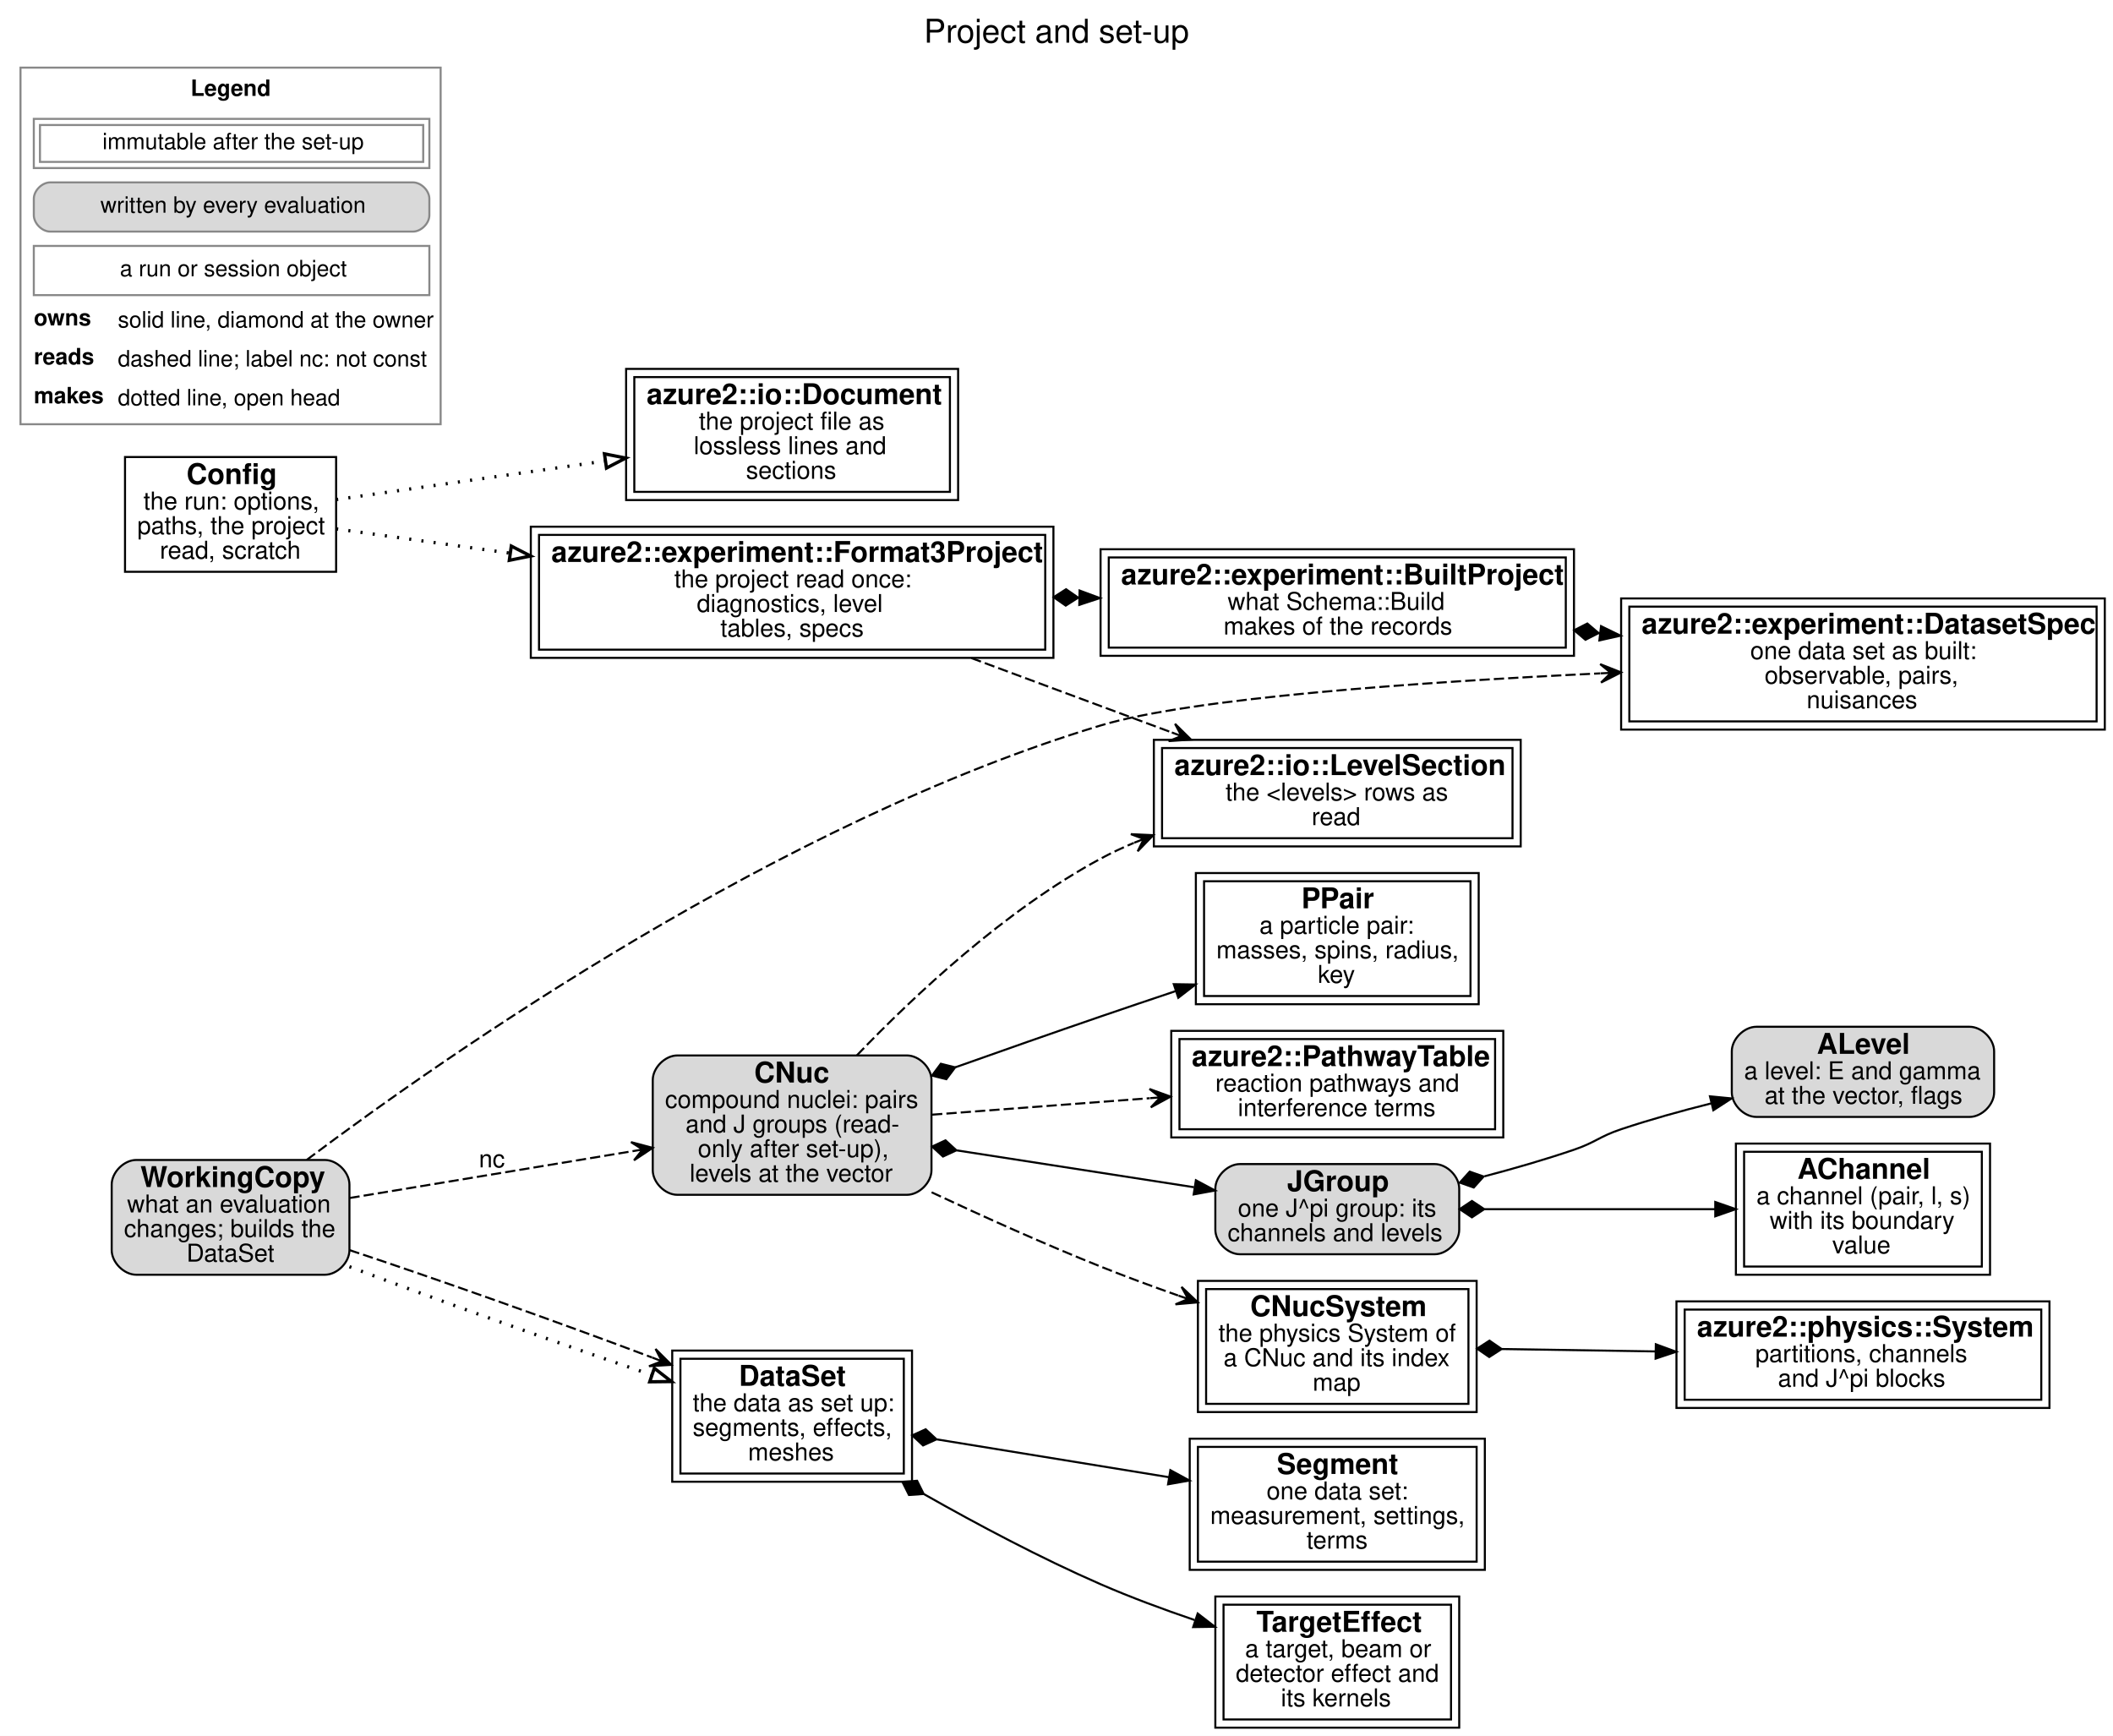
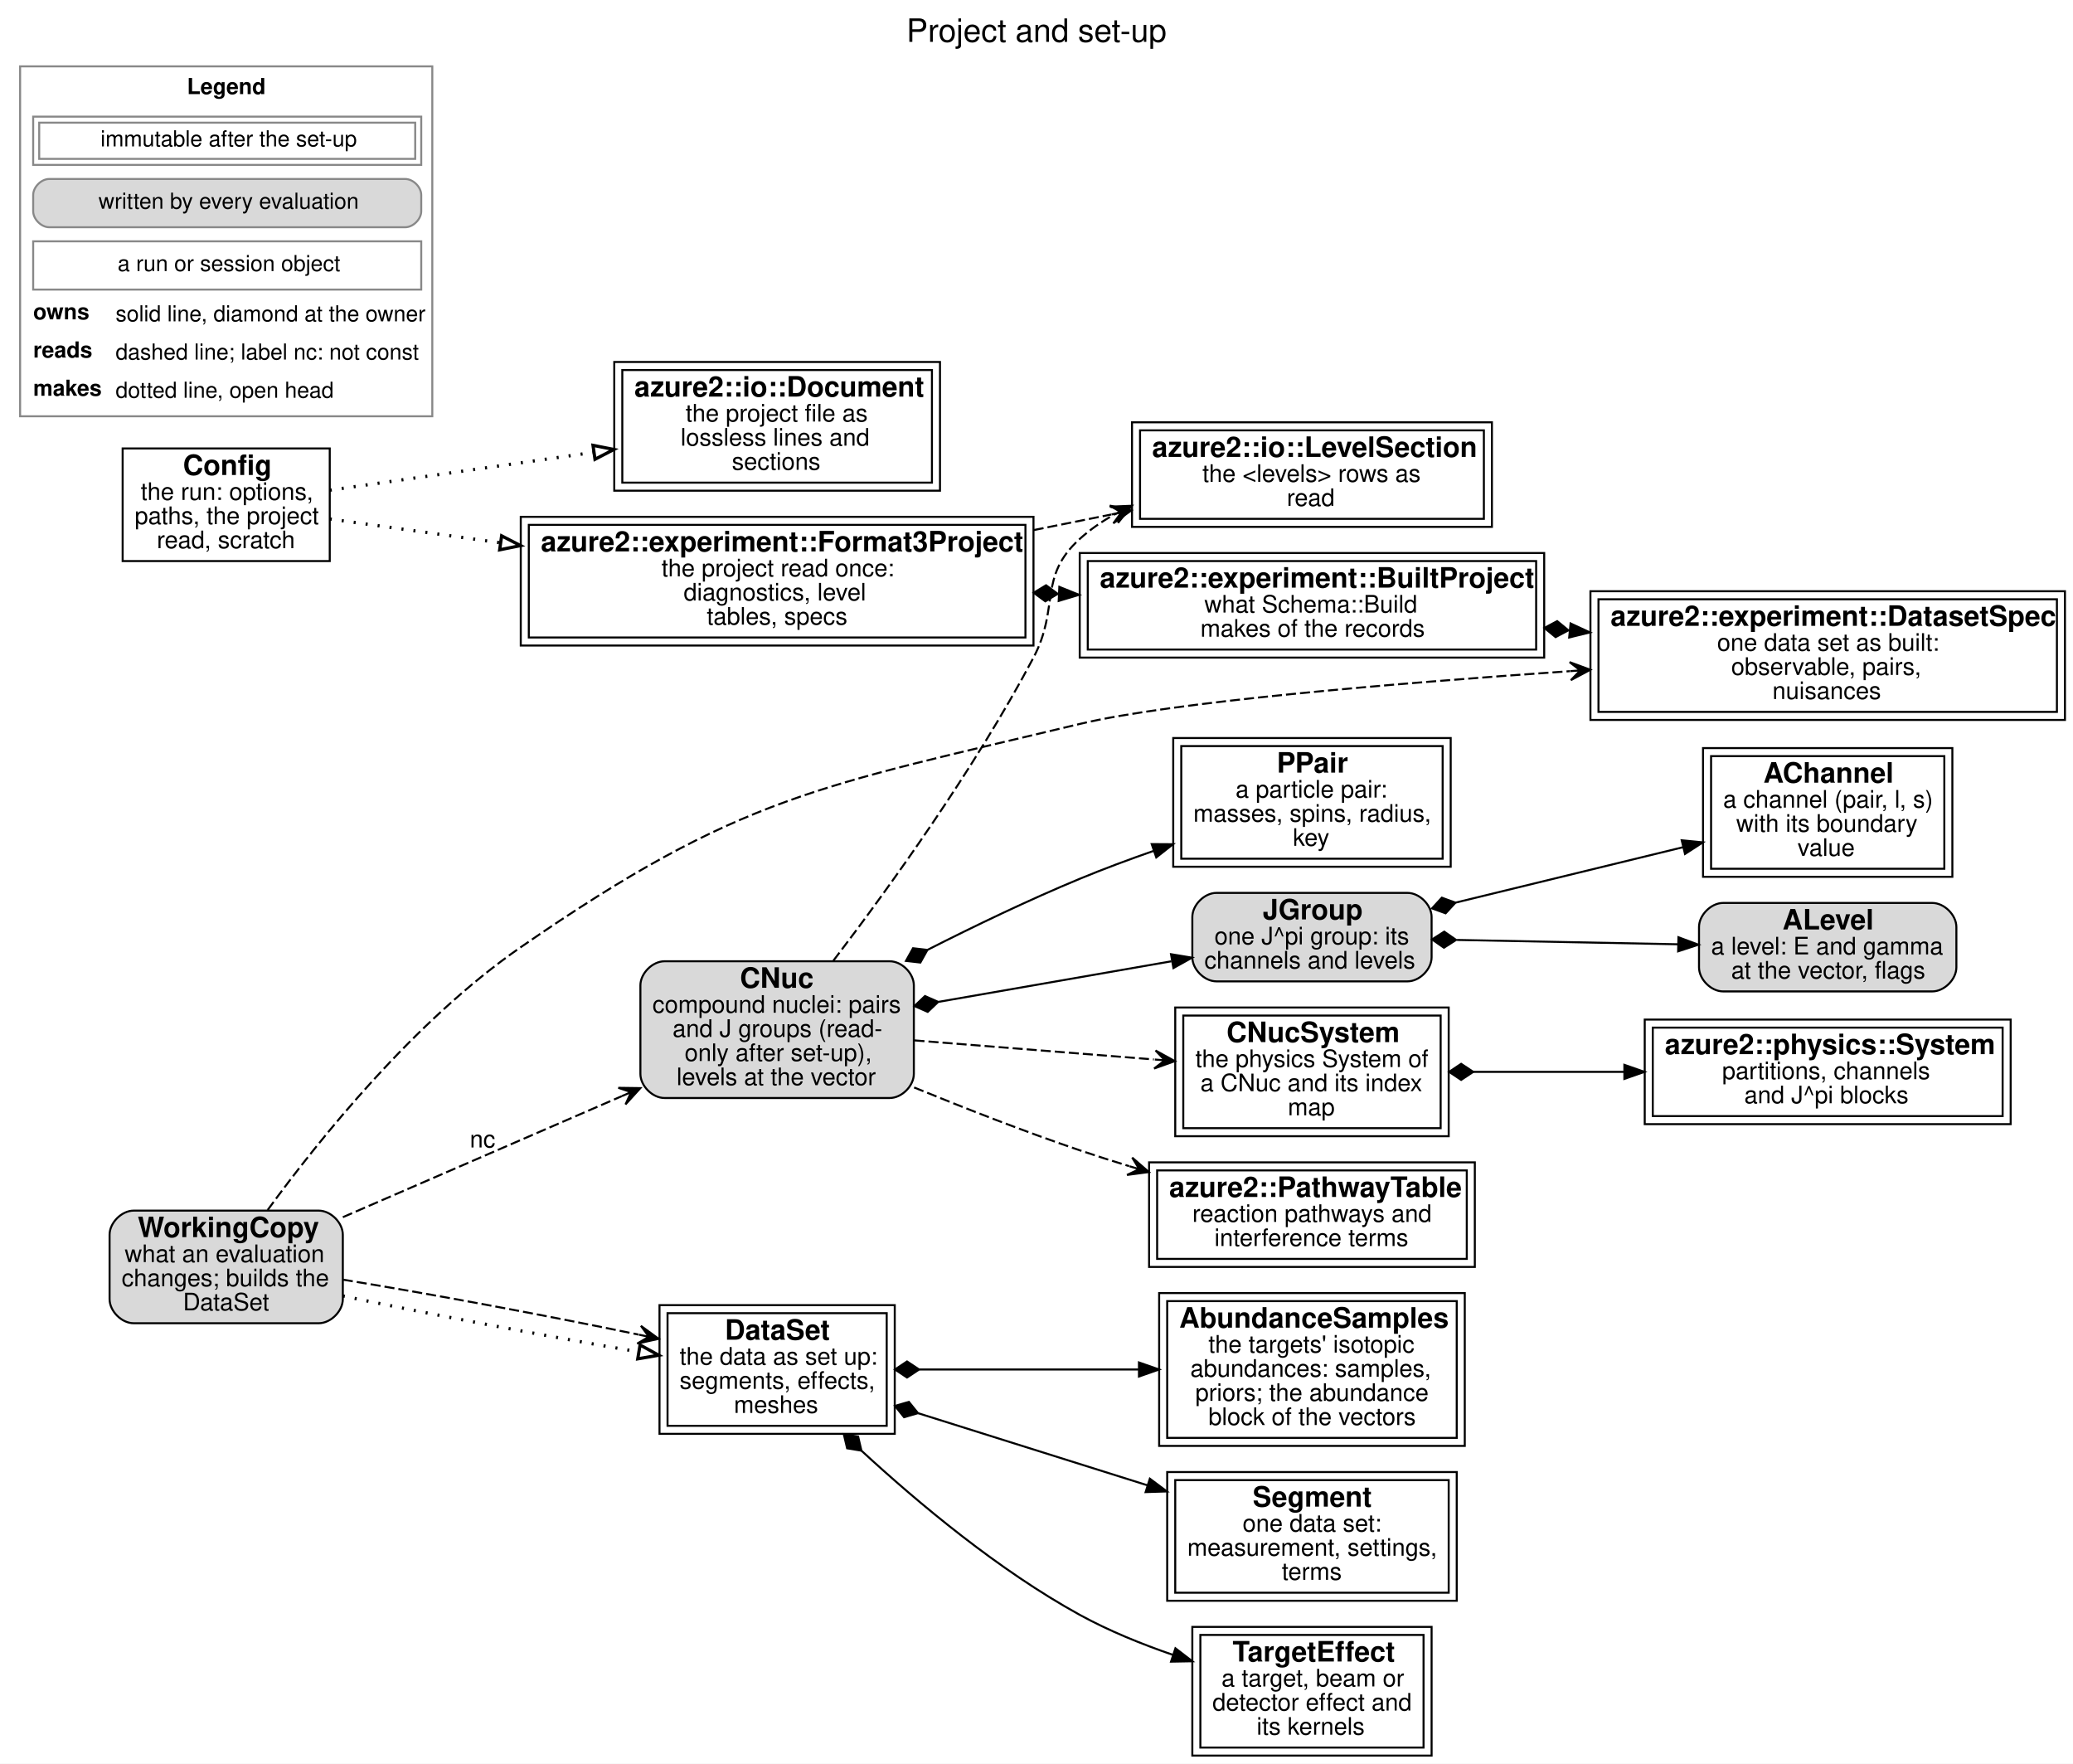
- <svg xmlns="http://www.w3.org/2000/svg" width="1031pt" height="847pt" viewBox="0.00 0.00 1031.00 847.00">
-   <g id="graph0" class="graph" transform="scale(1 1) rotate(0) translate(4 843)">
-     <polygon fill="white" stroke="transparent" points="-4,4 -4,-843 1027,-843 1027,4 -4,4" />
-     <text text-anchor="middle" x="511.5" y="-822.2" font-family="Helvetica" font-size="16.00">Project and set-up</text>
+ <svg xmlns="http://www.w3.org/2000/svg" width="1031pt" height="877pt" viewBox="0.00 0.00 1031.00 877.00">
+   <g id="graph0" class="graph" transform="scale(1 1) rotate(0) translate(4 873)">
+     <polygon fill="white" stroke="transparent" points="-4,4 -4,-873 1027,-873 1027,4 -4,4" />
+     <text text-anchor="middle" x="511.5" y="-852.2" font-family="Helvetica" font-size="16.00">Project and set-up</text>
    <g id="node1" class="node">
-       <polygon fill="white" stroke="black" points="459.5,-659 305.5,-659 305.5,-603 459.5,-603 459.5,-659" />
-       <polygon fill="none" stroke="black" points="463.5,-663 301.5,-663 301.5,-599 463.5,-599 463.5,-663" />
-       <text text-anchor="start" x="311.5" y="-645.8" font-family="Helvetica" font-weight="bold" font-size="14.00">azure2::io::Document</text>
-       <text text-anchor="start" x="337" y="-633.4" font-family="Helvetica" font-size="12.00">the project file as</text>
-       <text text-anchor="start" x="334.5" y="-621.4" font-family="Helvetica" font-size="12.00">lossless lines and</text>
-       <text text-anchor="start" x="360" y="-609.4" font-family="Helvetica" font-size="12.00">sections</text>
+       <polygon fill="white" stroke="black" points="459.5,-689 305.5,-689 305.5,-633 459.5,-633 459.5,-689" />
+       <polygon fill="none" stroke="black" points="463.5,-693 301.5,-693 301.5,-629 463.5,-629 463.5,-693" />
+       <text text-anchor="start" x="311.5" y="-675.8" font-family="Helvetica" font-weight="bold" font-size="14.00">azure2::io::Document</text>
+       <text text-anchor="start" x="337" y="-663.4" font-family="Helvetica" font-size="12.00">the project file as</text>
+       <text text-anchor="start" x="334.5" y="-651.4" font-family="Helvetica" font-size="12.00">lossless lines and</text>
+       <text text-anchor="start" x="360" y="-639.4" font-family="Helvetica" font-size="12.00">sections</text>
    </g>
    <g id="node2" class="node">
-       <polygon fill="white" stroke="black" points="734,-478 563,-478 563,-434 734,-434 734,-478" />
-       <polygon fill="none" stroke="black" points="738,-482 559,-482 559,-430 738,-430 738,-482" />
-       <text text-anchor="start" x="569" y="-464.8" font-family="Helvetica" font-weight="bold" font-size="14.00">azure2::io::LevelSection</text>
-       <text text-anchor="start" x="594" y="-452.4" font-family="Helvetica" font-size="12.00">the &lt;levels&gt; rows as</text>
-       <text text-anchor="start" x="636" y="-440.4" font-family="Helvetica" font-size="12.00">read</text>
+       <polygon fill="white" stroke="black" points="734,-659 563,-659 563,-615 734,-615 734,-659" />
+       <polygon fill="none" stroke="black" points="738,-663 559,-663 559,-611 738,-611 738,-663" />
+       <text text-anchor="start" x="569" y="-645.8" font-family="Helvetica" font-weight="bold" font-size="14.00">azure2::io::LevelSection</text>
+       <text text-anchor="start" x="594" y="-633.4" font-family="Helvetica" font-size="12.00">the &lt;levels&gt; rows as</text>
+       <text text-anchor="start" x="636" y="-621.4" font-family="Helvetica" font-size="12.00">read</text>
    </g>
    <g id="node3" class="node">
-       <polygon fill="white" stroke="black" points="506,-582 259,-582 259,-526 506,-526 506,-582" />
-       <polygon fill="none" stroke="black" points="510,-586 255,-586 255,-522 510,-522 510,-586" />
-       <text text-anchor="start" x="265" y="-568.8" font-family="Helvetica" font-weight="bold" font-size="14.00">azure2::experiment::Format3Project</text>
-       <text text-anchor="start" x="325" y="-556.4" font-family="Helvetica" font-size="12.00">the project read once:</text>
-       <text text-anchor="start" x="336" y="-544.4" font-family="Helvetica" font-size="12.00">diagnostics, level</text>
-       <text text-anchor="start" x="347.5" y="-532.4" font-family="Helvetica" font-size="12.00">tables, specs</text>
+       <polygon fill="white" stroke="black" points="506,-612 259,-612 259,-556 506,-556 506,-612" />
+       <polygon fill="none" stroke="black" points="510,-616 255,-616 255,-552 510,-552 510,-616" />
+       <text text-anchor="start" x="265" y="-598.8" font-family="Helvetica" font-weight="bold" font-size="14.00">azure2::experiment::Format3Project</text>
+       <text text-anchor="start" x="325" y="-586.4" font-family="Helvetica" font-size="12.00">the project read once:</text>
+       <text text-anchor="start" x="336" y="-574.4" font-family="Helvetica" font-size="12.00">diagnostics, level</text>
+       <text text-anchor="start" x="347.5" y="-562.4" font-family="Helvetica" font-size="12.00">tables, specs</text>
    </g>
    <g id="edge3" class="edge">
-       <path fill="none" stroke="black" stroke-dasharray="5,2" d="M469.94,-521.91C501.42,-510.23 536.85,-497.08 567.72,-485.61" />
-       <polygon fill="black" stroke="black" points="577.15,-482.12 569.34,-489.81 572.46,-483.86 567.77,-485.6 567.77,-485.6 567.77,-485.6 572.46,-483.86 566.21,-481.38 577.15,-482.12 577.15,-482.12" />
+       <path fill="none" stroke="black" stroke-dasharray="5,2" d="M510.09,-609.41C523.04,-612.01 536.05,-614.63 548.64,-617.15" />
+       <polygon fill="black" stroke="black" points="558.63,-619.16 547.94,-621.6 553.73,-618.18 548.83,-617.19 548.83,-617.19 548.83,-617.19 553.73,-618.18 549.71,-612.78 558.63,-619.16 558.63,-619.16" />
    </g>
    <g id="node4" class="node">
-       <polygon fill="white" stroke="black" points="760,-571 537,-571 537,-527 760,-527 760,-571" />
-       <polygon fill="none" stroke="black" points="764,-575 533,-575 533,-523 764,-523 764,-575" />
-       <text text-anchor="start" x="543" y="-557.8" font-family="Helvetica" font-weight="bold" font-size="14.00">azure2::experiment::BuiltProject</text>
-       <text text-anchor="start" x="595" y="-545.4" font-family="Helvetica" font-size="12.00">what Schema::Build</text>
-       <text text-anchor="start" x="593" y="-533.4" font-family="Helvetica" font-size="12.00">makes of the records</text>
+       <polygon fill="white" stroke="black" points="760,-594 537,-594 537,-550 760,-550 760,-594" />
+       <polygon fill="none" stroke="black" points="764,-598 533,-598 533,-546 764,-546 764,-598" />
+       <text text-anchor="start" x="543" y="-580.8" font-family="Helvetica" font-weight="bold" font-size="14.00">azure2::experiment::BuiltProject</text>
+       <text text-anchor="start" x="595" y="-568.4" font-family="Helvetica" font-size="12.00">what Schema::Build</text>
+       <text text-anchor="start" x="593" y="-556.4" font-family="Helvetica" font-size="12.00">makes of the records</text>
    </g>
    <g id="edge4" class="edge">
-       <path fill="none" stroke="black" d="M522.11,-551.37C522.22,-551.37 522.33,-551.37 522.45,-551.37" />
-       <polygon fill="black" stroke="black" points="522.09,-551.38 516.16,-555.49 510.09,-551.6 516.01,-547.49 522.09,-551.38" />
-       <polygon fill="black" stroke="black" points="522.76,-554.86 532.69,-551.17 522.62,-547.86 522.76,-554.86" />
+       <path fill="none" stroke="black" d="M522.11,-577.7C522.22,-577.69 522.33,-577.69 522.45,-577.68" />
+       <polygon fill="black" stroke="black" points="522.07,-577.7 516.26,-581.97 510.09,-578.25 515.9,-573.98 522.07,-577.7" />
+       <polygon fill="black" stroke="black" points="522.86,-581.17 532.69,-577.22 522.54,-574.18 522.86,-581.17" />
    </g>
    <g id="node5" class="node">
-       <polygon fill="white" stroke="black" points="1019,-547 791,-547 791,-491 1019,-491 1019,-547" />
-       <polygon fill="none" stroke="black" points="1023,-551 787,-551 787,-487 1023,-487 1023,-551" />
-       <text text-anchor="start" x="797" y="-533.8" font-family="Helvetica" font-weight="bold" font-size="14.00">azure2::experiment::DatasetSpec</text>
-       <text text-anchor="start" x="850" y="-521.4" font-family="Helvetica" font-size="12.00">one data set as built:</text>
-       <text text-anchor="start" x="857" y="-509.4" font-family="Helvetica" font-size="12.00">observable, pairs,</text>
-       <text text-anchor="start" x="877.5" y="-497.4" font-family="Helvetica" font-size="12.00">nuisances</text>
+       <polygon fill="white" stroke="black" points="1019,-575 791,-575 791,-519 1019,-519 1019,-575" />
+       <polygon fill="none" stroke="black" points="1023,-579 787,-579 787,-515 1023,-515 1023,-579" />
+       <text text-anchor="start" x="797" y="-561.8" font-family="Helvetica" font-weight="bold" font-size="14.00">azure2::experiment::DatasetSpec</text>
+       <text text-anchor="start" x="850" y="-549.4" font-family="Helvetica" font-size="12.00">one data set as built:</text>
+       <text text-anchor="start" x="857" y="-537.4" font-family="Helvetica" font-size="12.00">observable, pairs,</text>
+       <text text-anchor="start" x="877.5" y="-525.4" font-family="Helvetica" font-size="12.00">nuisances</text>
    </g>
    <g id="edge5" class="edge">
-       <path fill="none" stroke="black" d="M776.11,-534.08C776.33,-534.05 776.56,-534.02 776.78,-534" />
-       <polygon fill="black" stroke="black" points="776.01,-534.09 770.52,-538.76 764.09,-535.49 769.58,-530.82 776.01,-534.09" />
-       <polygon fill="black" stroke="black" points="777.2,-537.47 786.73,-532.82 776.39,-530.52 777.2,-537.47" />
+       <path fill="none" stroke="black" d="M776.11,-559.56C776.22,-559.55 776.33,-559.54 776.45,-559.53" />
+       <polygon fill="black" stroke="black" points="776.04,-559.57 770.46,-564.14 764.09,-560.74 769.67,-556.18 776.04,-559.57" />
+       <polygon fill="black" stroke="black" points="777.12,-562.98 786.73,-558.52 776.43,-556.01 777.12,-562.98" />
    </g>
    <g id="node6" class="node">
-       <polygon fill="white" stroke="black" points="160,-620 57,-620 57,-564 160,-564 160,-620" />
-       <text text-anchor="start" x="87" y="-606.8" font-family="Helvetica" font-weight="bold" font-size="14.00">Config</text>
-       <text text-anchor="start" x="66" y="-594.4" font-family="Helvetica" font-size="12.00">the run: options,</text>
-       <text text-anchor="start" x="63" y="-582.4" font-family="Helvetica" font-size="12.00">paths, the project</text>
-       <text text-anchor="start" x="74" y="-570.4" font-family="Helvetica" font-size="12.00">read, scratch</text>
+       <polygon fill="white" stroke="black" points="160,-650 57,-650 57,-594 160,-594 160,-650" />
+       <text text-anchor="start" x="87" y="-636.8" font-family="Helvetica" font-weight="bold" font-size="14.00">Config</text>
+       <text text-anchor="start" x="66" y="-624.4" font-family="Helvetica" font-size="12.00">the run: options,</text>
+       <text text-anchor="start" x="63" y="-612.4" font-family="Helvetica" font-size="12.00">paths, the project</text>
+       <text text-anchor="start" x="74" y="-600.4" font-family="Helvetica" font-size="12.00">read, scratch</text>
    </g>
    <g id="edge1" class="edge">
-       <path fill="none" stroke="black" stroke-width="1.6" stroke-dasharray="1,5" d="M160.02,-599.24C196.8,-604.52 247.59,-611.8 291.26,-618.06" />
-       <polygon fill="none" stroke="black" stroke-width="1.6" points="290.93,-621.55 301.32,-619.5 291.92,-614.62 290.93,-621.55" />
+       <path fill="none" stroke="black" stroke-width="1.6" stroke-dasharray="1,5" d="M160.02,-629.24C196.8,-634.52 247.59,-641.8 291.26,-648.06" />
+       <polygon fill="none" stroke="black" stroke-width="1.6" points="290.93,-651.55 301.32,-649.5 291.92,-644.62 290.93,-651.55" />
    </g>
    <g id="edge2" class="edge">
-       <path fill="none" stroke="black" stroke-width="1.6" stroke-dasharray="1,5" d="M160.02,-584.94C184.18,-581.57 214.38,-577.35 244.65,-573.12" />
-       <polygon fill="none" stroke="black" stroke-width="1.6" points="245.48,-576.54 254.9,-571.69 244.51,-569.6 245.48,-576.54" />
+       <path fill="none" stroke="black" stroke-width="1.6" stroke-dasharray="1,5" d="M160.02,-614.94C184.18,-611.57 214.38,-607.35 244.65,-603.12" />
+       <polygon fill="none" stroke="black" stroke-width="1.6" points="245.48,-606.54 254.9,-601.69 244.51,-599.6 245.48,-606.54" />
    </g>
    <g id="node7" class="node">
-       <path fill="#d9d9d9" stroke="black" d="M438.5,-328C438.5,-328 326.5,-328 326.5,-328 320.5,-328 314.5,-322 314.5,-316 314.5,-316 314.5,-272 314.5,-272 314.5,-266 320.5,-260 326.5,-260 326.5,-260 438.5,-260 438.5,-260 444.5,-260 450.5,-266 450.5,-272 450.5,-272 450.5,-316 450.5,-316 450.5,-322 444.5,-328 438.5,-328" />
-       <text text-anchor="start" x="364" y="-314.8" font-family="Helvetica" font-weight="bold" font-size="14.00">CNuc</text>
-       <text text-anchor="start" x="320.5" y="-302.4" font-family="Helvetica" font-size="12.00">compound nuclei: pairs</text>
-       <text text-anchor="start" x="330.5" y="-290.4" font-family="Helvetica" font-size="12.00">and J groups (read-</text>
-       <text text-anchor="start" x="336.5" y="-278.4" font-family="Helvetica" font-size="12.00">only after set-up),</text>
-       <text text-anchor="start" x="332.5" y="-266.4" font-family="Helvetica" font-size="12.00">levels at the vector</text>
+       <path fill="#d9d9d9" stroke="black" d="M438.5,-395C438.5,-395 326.5,-395 326.5,-395 320.5,-395 314.5,-389 314.5,-383 314.5,-383 314.5,-339 314.5,-339 314.5,-333 320.5,-327 326.5,-327 326.5,-327 438.5,-327 438.5,-327 444.5,-327 450.5,-333 450.5,-339 450.5,-339 450.5,-383 450.5,-383 450.5,-389 444.5,-395 438.5,-395" />
+       <text text-anchor="start" x="364" y="-381.8" font-family="Helvetica" font-weight="bold" font-size="14.00">CNuc</text>
+       <text text-anchor="start" x="320.5" y="-369.4" font-family="Helvetica" font-size="12.00">compound nuclei: pairs</text>
+       <text text-anchor="start" x="330.5" y="-357.4" font-family="Helvetica" font-size="12.00">and J groups (read-</text>
+       <text text-anchor="start" x="336.5" y="-345.4" font-family="Helvetica" font-size="12.00">only after set-up),</text>
+       <text text-anchor="start" x="332.5" y="-333.4" font-family="Helvetica" font-size="12.00">levels at the vector</text>
    </g>
    <g id="edge6" class="edge">
-       <path fill="none" stroke="black" stroke-dasharray="5,2" d="M414.13,-328.08C442.32,-357.48 486.67,-399.04 533,-424 538.18,-426.79 543.63,-429.36 549.22,-431.71" />
-       <polygon fill="black" stroke="black" points="558.73,-435.48 547.78,-435.98 554.09,-433.64 549.44,-431.8 549.44,-431.8 549.44,-431.8 554.09,-433.64 551.1,-427.62 558.73,-435.48 558.73,-435.48" />
+       <path fill="none" stroke="black" stroke-dasharray="5,2" d="M410.49,-395.3C438,-431.35 480.66,-490.43 510,-546 523.14,-570.89 512.14,-586.11 533,-605 538.09,-609.61 543.79,-613.56 549.85,-616.94" />
+       <polygon fill="black" stroke="black" points="558.97,-621.51 548.01,-621.06 554.5,-619.27 550.03,-617.03 550.03,-617.03 550.03,-617.03 554.5,-619.27 552.05,-613.01 558.97,-621.51 558.97,-621.51" />
    </g>
    <g id="node8" class="node">
-       <polygon fill="white" stroke="black" points="713.5,-413 583.5,-413 583.5,-357 713.5,-357 713.5,-413" />
-       <polygon fill="none" stroke="black" points="717.5,-417 579.5,-417 579.5,-353 717.5,-353 717.5,-417" />
-       <text text-anchor="start" x="631" y="-399.8" font-family="Helvetica" font-weight="bold" font-size="14.00">PPair</text>
-       <text text-anchor="start" x="610.5" y="-387.4" font-family="Helvetica" font-size="12.00">a particle pair:</text>
-       <text text-anchor="start" x="589.5" y="-375.4" font-family="Helvetica" font-size="12.00">masses, spins, radius,</text>
-       <text text-anchor="start" x="639" y="-363.4" font-family="Helvetica" font-size="12.00">key</text>
+       <polygon fill="white" stroke="black" points="713.5,-502 583.5,-502 583.5,-446 713.5,-446 713.5,-502" />
+       <polygon fill="none" stroke="black" points="717.5,-506 579.5,-506 579.5,-442 717.5,-442 717.5,-506" />
+       <text text-anchor="start" x="631" y="-488.8" font-family="Helvetica" font-weight="bold" font-size="14.00">PPair</text>
+       <text text-anchor="start" x="610.5" y="-476.4" font-family="Helvetica" font-size="12.00">a particle pair:</text>
+       <text text-anchor="start" x="589.5" y="-464.4" font-family="Helvetica" font-size="12.00">masses, spins, radius,</text>
+       <text text-anchor="start" x="639" y="-452.4" font-family="Helvetica" font-size="12.00">key</text>
    </g>
    <g id="edge7" class="edge">
-       <path fill="none" stroke="black" d="M462.12,-322.21C484.95,-330.31 509.94,-339.09 533,-347 544.8,-351.05 557.31,-355.27 569.56,-359.37" />
-       <polygon fill="black" stroke="black" points="462.06,-322.19 455.06,-323.95 450.75,-318.17 457.74,-316.41 462.06,-322.19" />
-       <polygon fill="black" stroke="black" points="568.72,-362.78 579.31,-362.62 570.93,-356.14 568.72,-362.78" />
+       <path fill="none" stroke="black" d="M457.3,-400.67C481.12,-412.76 507.87,-425.59 533,-436 544.8,-440.89 557.47,-445.6 569.93,-449.95" />
+       <polygon fill="black" stroke="black" points="457.26,-400.65 450.09,-401.48 446.58,-395.18 453.74,-394.36 457.26,-400.65" />
+       <polygon fill="black" stroke="black" points="568.8,-453.26 579.4,-453.2 571.07,-446.64 568.8,-453.26" />
    </g>
    <g id="node9" class="node">
-       <path fill="#d9d9d9" stroke="black" d="M696,-275C696,-275 601,-275 601,-275 595,-275 589,-269 589,-263 589,-263 589,-243 589,-243 589,-237 595,-231 601,-231 601,-231 696,-231 696,-231 702,-231 708,-237 708,-243 708,-243 708,-263 708,-263 708,-269 702,-275 696,-275" />
-       <text text-anchor="start" x="624" y="-261.8" font-family="Helvetica" font-weight="bold" font-size="14.00">JGroup</text>
-       <text text-anchor="start" x="600" y="-249.4" font-family="Helvetica" font-size="12.00">one J^pi group: its</text>
-       <text text-anchor="start" x="595" y="-237.4" font-family="Helvetica" font-size="12.00">channels and levels</text>
+       <path fill="#d9d9d9" stroke="black" d="M696,-429C696,-429 601,-429 601,-429 595,-429 589,-423 589,-417 589,-417 589,-397 589,-397 589,-391 595,-385 601,-385 601,-385 696,-385 696,-385 702,-385 708,-391 708,-397 708,-397 708,-417 708,-417 708,-423 702,-429 696,-429" />
+       <text text-anchor="start" x="624" y="-415.8" font-family="Helvetica" font-weight="bold" font-size="14.00">JGroup</text>
+       <text text-anchor="start" x="600" y="-403.4" font-family="Helvetica" font-size="12.00">one J^pi group: its</text>
+       <text text-anchor="start" x="595" y="-391.4" font-family="Helvetica" font-size="12.00">channels and levels</text>
    </g>
    <g id="edge8" class="edge">
-       <path fill="none" stroke="black" d="M462.82,-281.68C499.69,-275.96 543.11,-269.21 578.59,-263.7" />
-       <polygon fill="black" stroke="black" points="462.66,-281.71 457.34,-286.58 450.8,-283.55 456.12,-278.67 462.66,-281.71" />
-       <polygon fill="black" stroke="black" points="579.51,-267.1 588.85,-262.11 578.43,-260.18 579.51,-267.1" />
+       <path fill="none" stroke="black" d="M462.82,-374.82C499.69,-381.24 543.11,-388.81 578.59,-394.99" />
+       <polygon fill="black" stroke="black" points="462.62,-374.79 456.03,-377.7 450.8,-372.73 457.4,-369.82 462.62,-374.79" />
+       <polygon fill="black" stroke="black" points="578.4,-398.51 588.85,-396.78 579.6,-391.62 578.4,-398.51" />
    </g>
    <g id="node12" class="node">
-       <polygon fill="white" stroke="black" points="712.5,-214 584.5,-214 584.5,-158 712.5,-158 712.5,-214" />
-       <polygon fill="none" stroke="black" points="716.5,-218 580.5,-218 580.5,-154 716.5,-154 716.5,-218" />
-       <text text-anchor="start" x="606" y="-200.8" font-family="Helvetica" font-weight="bold" font-size="14.00">CNucSystem</text>
-       <text text-anchor="start" x="590.5" y="-188.4" font-family="Helvetica" font-size="12.00">the physics System of</text>
-       <text text-anchor="start" x="593" y="-176.4" font-family="Helvetica" font-size="12.00">a CNuc and its index</text>
-       <text text-anchor="start" x="636.5" y="-164.4" font-family="Helvetica" font-size="12.00">map</text>
+       <polygon fill="white" stroke="black" points="712.5,-368 584.5,-368 584.5,-312 712.5,-312 712.5,-368" />
+       <polygon fill="none" stroke="black" points="716.5,-372 580.5,-372 580.5,-308 716.5,-308 716.5,-372" />
+       <text text-anchor="start" x="606" y="-354.8" font-family="Helvetica" font-weight="bold" font-size="14.00">CNucSystem</text>
+       <text text-anchor="start" x="590.5" y="-342.4" font-family="Helvetica" font-size="12.00">the physics System of</text>
+       <text text-anchor="start" x="593" y="-330.4" font-family="Helvetica" font-size="12.00">a CNuc and its index</text>
+       <text text-anchor="start" x="636.5" y="-318.4" font-family="Helvetica" font-size="12.00">map</text>
    </g>
    <g id="edge11" class="edge">
-       <path fill="none" stroke="black" stroke-dasharray="5,2" d="M450.57,-261.23C476.12,-249.24 505.66,-235.93 533,-225 545.12,-220.15 558.1,-215.36 570.82,-210.88" />
-       <polygon fill="black" stroke="black" points="580.47,-207.52 572.51,-215.06 575.75,-209.17 571.03,-210.81 571.03,-210.81 571.03,-210.81 575.75,-209.17 569.55,-206.56 580.47,-207.52 580.47,-207.52" />
+       <path fill="none" stroke="black" stroke-dasharray="5,2" d="M450.8,-355.65C487.11,-352.76 532.09,-349.18 569.87,-346.18" />
+       <polygon fill="black" stroke="black" points="580.32,-345.34 570.71,-350.62 575.34,-345.74 570.35,-346.14 570.35,-346.14 570.35,-346.14 575.34,-345.74 570,-341.65 580.32,-345.34 580.32,-345.34" />
    </g>
    <g id="node14" class="node">
-       <polygon fill="white" stroke="black" points="725.5,-336 571.5,-336 571.5,-292 725.5,-292 725.5,-336" />
-       <polygon fill="none" stroke="black" points="729.5,-340 567.5,-340 567.5,-288 729.5,-288 729.5,-340" />
-       <text text-anchor="start" x="577.5" y="-322.8" font-family="Helvetica" font-weight="bold" font-size="14.00">azure2::PathwayTable</text>
-       <text text-anchor="start" x="589" y="-310.4" font-family="Helvetica" font-size="12.00">reaction pathways and</text>
-       <text text-anchor="start" x="600" y="-298.4" font-family="Helvetica" font-size="12.00">interference terms</text>
+       <polygon fill="white" stroke="black" points="725.5,-291 571.5,-291 571.5,-247 725.5,-247 725.5,-291" />
+       <polygon fill="none" stroke="black" points="729.5,-295 567.5,-295 567.5,-243 729.5,-243 729.5,-295" />
+       <text text-anchor="start" x="577.5" y="-277.8" font-family="Helvetica" font-weight="bold" font-size="14.00">azure2::PathwayTable</text>
+       <text text-anchor="start" x="589" y="-265.4" font-family="Helvetica" font-size="12.00">reaction pathways and</text>
+       <text text-anchor="start" x="600" y="-253.4" font-family="Helvetica" font-size="12.00">interference terms</text>
    </g>
    <g id="edge13" class="edge">
-       <path fill="none" stroke="black" stroke-dasharray="5,2" d="M450.8,-299.1C483.06,-301.54 522.17,-304.5 556.98,-307.14" />
-       <polygon fill="black" stroke="black" points="567.16,-307.91 556.85,-311.65 562.17,-307.54 557.19,-307.16 557.19,-307.16 557.19,-307.16 562.17,-307.54 557.53,-302.67 567.16,-307.91 567.16,-307.91" />
+       <path fill="none" stroke="black" stroke-dasharray="5,2" d="M450.64,-332.24C476.19,-321.78 505.72,-310.26 533,-301 540.94,-298.31 549.24,-295.66 557.59,-293.12" />
+       <polygon fill="black" stroke="black" points="567.39,-290.19 559.1,-297.36 562.6,-291.62 557.81,-293.05 557.81,-293.05 557.81,-293.05 562.6,-291.62 556.52,-288.74 567.39,-290.19 567.39,-290.19" />
    </g>
    <g id="node10" class="node">
-       <polygon fill="white" stroke="black" points="963,-281 847,-281 847,-225 963,-225 963,-281" />
-       <polygon fill="none" stroke="black" points="967,-285 843,-285 843,-221 967,-221 967,-285" />
-       <text text-anchor="start" x="873" y="-267.8" font-family="Helvetica" font-weight="bold" font-size="14.00">AChannel</text>
-       <text text-anchor="start" x="853" y="-255.4" font-family="Helvetica" font-size="12.00">a channel (pair, l, s)</text>
-       <text text-anchor="start" x="859.5" y="-243.4" font-family="Helvetica" font-size="12.00">with its boundary</text>
-       <text text-anchor="start" x="890" y="-231.4" font-family="Helvetica" font-size="12.00">value</text>
+       <polygon fill="white" stroke="black" points="963,-497 847,-497 847,-441 963,-441 963,-497" />
+       <polygon fill="none" stroke="black" points="967,-501 843,-501 843,-437 967,-437 967,-501" />
+       <text text-anchor="start" x="873" y="-483.8" font-family="Helvetica" font-weight="bold" font-size="14.00">AChannel</text>
+       <text text-anchor="start" x="853" y="-471.4" font-family="Helvetica" font-size="12.00">a channel (pair, l, s)</text>
+       <text text-anchor="start" x="859.5" y="-459.4" font-family="Helvetica" font-size="12.00">with its boundary</text>
+       <text text-anchor="start" x="890" y="-447.4" font-family="Helvetica" font-size="12.00">value</text>
    </g>
    <g id="edge9" class="edge">
-       <path fill="none" stroke="black" d="M720.39,-253C755.44,-253 797.65,-253 832.76,-253" />
-       <polygon fill="black" stroke="black" points="720.21,-253 714.21,-257 708.21,-253 714.21,-249 720.21,-253" />
-       <polygon fill="black" stroke="black" points="832.93,-256.5 842.93,-253 832.93,-249.5 832.93,-256.5" />
+       <path fill="none" stroke="black" d="M719.89,-424.15C755.18,-432.74 797.81,-443.13 833.17,-451.74" />
+       <polygon fill="black" stroke="black" points="719.87,-424.14 713.09,-426.61 708.21,-421.3 714.98,-418.84 719.87,-424.14" />
+       <polygon fill="black" stroke="black" points="832.39,-455.16 842.93,-454.12 834.04,-448.36 832.39,-455.16" />
    </g>
    <g id="node11" class="node">
-       <path fill="#d9d9d9" stroke="black" d="M957,-342C957,-342 853,-342 853,-342 847,-342 841,-336 841,-330 841,-330 841,-310 841,-310 841,-304 847,-298 853,-298 853,-298 957,-298 957,-298 963,-298 969,-304 969,-310 969,-310 969,-330 969,-330 969,-336 963,-342 957,-342" />
-       <text text-anchor="start" x="882.5" y="-328.8" font-family="Helvetica" font-weight="bold" font-size="14.00">ALevel</text>
-       <text text-anchor="start" x="847" y="-316.4" font-family="Helvetica" font-size="12.00">a level: E and gamma</text>
-       <text text-anchor="start" x="857" y="-304.4" font-family="Helvetica" font-size="12.00">at the vector, flags</text>
+       <path fill="#d9d9d9" stroke="black" d="M957,-424C957,-424 853,-424 853,-424 847,-424 841,-418 841,-412 841,-412 841,-392 841,-392 841,-386 847,-380 853,-380 853,-380 957,-380 957,-380 963,-380 969,-386 969,-392 969,-392 969,-412 969,-412 969,-418 963,-424 957,-424" />
+       <text text-anchor="start" x="882.5" y="-410.8" font-family="Helvetica" font-weight="bold" font-size="14.00">ALevel</text>
+       <text text-anchor="start" x="847" y="-398.4" font-family="Helvetica" font-size="12.00">a level: E and gamma</text>
+       <text text-anchor="start" x="857" y="-386.4" font-family="Helvetica" font-size="12.00">at the vector, flags</text>
    </g>
    <g id="edge10" class="edge">
-       <path fill="none" stroke="black" d="M720.35,-269.03C734.91,-272.86 750.05,-277.24 764,-282 774.55,-285.6 776.43,-288.47 787,-292 801,-296.68 816.19,-300.91 830.85,-304.58" />
-       <polygon fill="black" stroke="black" points="719.91,-268.92 713.11,-271.31 708.28,-265.95 715.09,-263.56 719.91,-268.92" />
-       <polygon fill="black" stroke="black" points="830.34,-308.06 840.89,-307.03 832,-301.26 830.34,-308.06" />
+       <path fill="none" stroke="black" d="M720.65,-405.6C754.95,-404.93 796.06,-404.12 830.65,-403.44" />
+       <polygon fill="black" stroke="black" points="720.2,-405.61 714.28,-409.73 708.21,-405.85 714.13,-401.73 720.2,-405.61" />
+       <polygon fill="black" stroke="black" points="830.76,-406.94 840.69,-403.24 830.62,-399.94 830.76,-406.94" />
    </g>
    <g id="node13" class="node">
-       <polygon fill="white" stroke="black" points="992,-204 818,-204 818,-160 992,-160 992,-204" />
-       <polygon fill="none" stroke="black" points="996,-208 814,-208 814,-156 996,-156 996,-208" />
-       <text text-anchor="start" x="824" y="-190.8" font-family="Helvetica" font-weight="bold" font-size="14.00">azure2::physics::System</text>
-       <text text-anchor="start" x="852.5" y="-178.4" font-family="Helvetica" font-size="12.00">partitions, channels</text>
-       <text text-anchor="start" x="863.5" y="-166.4" font-family="Helvetica" font-size="12.00">and J^pi blocks</text>
+       <polygon fill="white" stroke="black" points="992,-362 818,-362 818,-318 992,-318 992,-362" />
+       <polygon fill="none" stroke="black" points="996,-366 814,-366 814,-314 996,-314 996,-366" />
+       <text text-anchor="start" x="824" y="-348.8" font-family="Helvetica" font-weight="bold" font-size="14.00">azure2::physics::System</text>
+       <text text-anchor="start" x="852.5" y="-336.4" font-family="Helvetica" font-size="12.00">partitions, channels</text>
+       <text text-anchor="start" x="863.5" y="-324.4" font-family="Helvetica" font-size="12.00">and J^pi blocks</text>
    </g>
    <g id="edge12" class="edge">
-       <path fill="none" stroke="black" d="M728.83,-184.75C752.53,-184.38 778.83,-183.97 803.69,-183.58" />
-       <polygon fill="black" stroke="black" points="728.7,-184.76 722.76,-188.85 716.7,-184.94 722.64,-180.85 728.7,-184.76" />
-       <polygon fill="black" stroke="black" points="803.93,-187.07 813.87,-183.42 803.82,-180.07 803.93,-187.07" />
+       <path fill="none" stroke="black" d="M728.83,-340C752.53,-340 778.83,-340 803.69,-340" />
+       <polygon fill="black" stroke="black" points="728.7,-340 722.7,-344 716.7,-340 722.7,-336 728.7,-340" />
+       <polygon fill="black" stroke="black" points="803.87,-343.5 813.87,-340 803.87,-336.5 803.87,-343.5" />
    </g>
    <g id="node15" class="node">
-       <polygon fill="white" stroke="black" points="437,-180 328,-180 328,-124 437,-124 437,-180" />
-       <polygon fill="none" stroke="black" points="441,-184 324,-184 324,-120 441,-120 441,-184" />
-       <text text-anchor="start" x="356.5" y="-166.8" font-family="Helvetica" font-weight="bold" font-size="14.00">DataSet</text>
-       <text text-anchor="start" x="334" y="-154.4" font-family="Helvetica" font-size="12.00">the data as set up:</text>
-       <text text-anchor="start" x="334" y="-142.4" font-family="Helvetica" font-size="12.00">segments, effects,</text>
-       <text text-anchor="start" x="361" y="-130.4" font-family="Helvetica" font-size="12.00">meshes</text>
+       <polygon fill="white" stroke="black" points="437,-220 328,-220 328,-164 437,-164 437,-220" />
+       <polygon fill="none" stroke="black" points="441,-224 324,-224 324,-160 441,-160 441,-224" />
+       <text text-anchor="start" x="356.5" y="-206.8" font-family="Helvetica" font-weight="bold" font-size="14.00">DataSet</text>
+       <text text-anchor="start" x="334" y="-194.4" font-family="Helvetica" font-size="12.00">the data as set up:</text>
+       <text text-anchor="start" x="334" y="-182.4" font-family="Helvetica" font-size="12.00">segments, effects,</text>
+       <text text-anchor="start" x="361" y="-170.4" font-family="Helvetica" font-size="12.00">meshes</text>
    </g>
    <g id="node16" class="node">
+       <polygon fill="white" stroke="black" points="720.5,-226 576.5,-226 576.5,-158 720.5,-158 720.5,-226" />
+       <polygon fill="none" stroke="black" points="724.5,-230 572.5,-230 572.5,-154 724.5,-154 724.5,-230" />
+       <text text-anchor="start" x="582.5" y="-212.8" font-family="Helvetica" font-weight="bold" font-size="14.00">AbundanceSamples</text>
+       <text text-anchor="start" x="597" y="-200.4" font-family="Helvetica" font-size="12.00">the targets' isotopic</text>
+       <text text-anchor="start" x="588" y="-188.4" font-family="Helvetica" font-size="12.00">abundances: samples,</text>
+       <text text-anchor="start" x="590.5" y="-176.4" font-family="Helvetica" font-size="12.00">priors; the abundance</text>
+       <text text-anchor="start" x="597" y="-164.4" font-family="Helvetica" font-size="12.00">block of the vectors</text>
+     </g>
+     <g id="edge20" class="edge">
+       <path fill="none" stroke="black" d="M453.22,-192C486.63,-192 526.95,-192 562.18,-192" />
+       <polygon fill="black" stroke="black" points="453.11,-192 447.11,-196 441.11,-192 447.11,-188 453.11,-192" />
+       <polygon fill="black" stroke="black" points="562.45,-195.5 572.45,-192 562.45,-188.5 562.45,-195.5" />
+     </g>
+     <g id="node17" class="node">
      <polygon fill="white" stroke="black" points="716.5,-137 580.5,-137 580.5,-81 716.5,-81 716.5,-137" />
      <polygon fill="none" stroke="black" points="720.5,-141 576.5,-141 576.5,-77 720.5,-77 720.5,-141" />
      <text text-anchor="start" x="619" y="-123.8" font-family="Helvetica" font-weight="bold" font-size="14.00">Segment</text>
      <text text-anchor="start" x="614" y="-111.4" font-family="Helvetica" font-size="12.00">one data set:</text>
      <text text-anchor="start" x="586.5" y="-99.4" font-family="Helvetica" font-size="12.00">measurement, settings,</text>
      <text text-anchor="start" x="633.5" y="-87.4" font-family="Helvetica" font-size="12.00">terms</text>
    </g>
    <g id="edge18" class="edge">
-       <path fill="none" stroke="black" d="M453.12,-140.66C487.86,-135 530.1,-128.12 566.32,-122.22" />
-       <polygon fill="black" stroke="black" points="452.95,-140.69 447.67,-145.6 441.11,-142.62 446.39,-137.7 452.95,-140.69" />
-       <polygon fill="black" stroke="black" points="567.06,-125.65 576.36,-120.59 565.93,-118.74 567.06,-125.65" />
-     </g>
-     <g id="node17" class="node">
+       <path fill="none" stroke="black" d="M452.62,-170.27C487.6,-159.27 530.26,-145.86 566.74,-134.39" />
+       <polygon fill="black" stroke="black" points="452.56,-170.29 448.03,-175.9 441.11,-173.89 445.63,-168.27 452.56,-170.29" />
+       <polygon fill="black" stroke="black" points="567.87,-137.7 576.36,-131.36 565.77,-131.03 567.87,-137.7" />
+     </g>
+     <g id="node18" class="node">
      <polygon fill="white" stroke="black" points="704,-60 593,-60 593,-4 704,-4 704,-60" />
      <polygon fill="none" stroke="black" points="708,-64 589,-64 589,0 708,0 708,-64" />
      <text text-anchor="start" x="609" y="-46.8" font-family="Helvetica" font-weight="bold" font-size="14.00">TargetEffect</text>
      <text text-anchor="start" x="603.5" y="-34.4" font-family="Helvetica" font-size="12.00">a target, beam or</text>
      <text text-anchor="start" x="599" y="-22.4" font-family="Helvetica" font-size="12.00">detector effect and</text>
      <text text-anchor="start" x="621" y="-10.4" font-family="Helvetica" font-size="12.00">its kernels</text>
    </g>
    <g id="edge19" class="edge">
-       <path fill="none" stroke="black" d="M446.81,-113.96C472.95,-99.13 503.9,-82.68 533,-70 547.57,-63.65 563.56,-57.73 578.85,-52.53" />
-       <polygon fill="black" stroke="black" points="446.7,-114.02 443.48,-120.47 436.29,-119.98 439.51,-113.53 446.7,-114.02" />
-       <polygon fill="black" stroke="black" points="580.39,-55.71 588.78,-49.23 578.18,-49.07 580.39,-55.71" />
-     </g>
-     <g id="node18" class="node">
-       <path fill="#d9d9d9" stroke="black" d="M154.5,-277C154.5,-277 62.5,-277 62.5,-277 56.5,-277 50.5,-271 50.5,-265 50.5,-265 50.5,-233 50.5,-233 50.5,-227 56.5,-221 62.5,-221 62.5,-221 154.5,-221 154.5,-221 160.5,-221 166.5,-227 166.5,-233 166.5,-233 166.5,-265 166.5,-265 166.5,-271 160.5,-277 154.5,-277" />
-       <text text-anchor="start" x="64.5" y="-263.8" font-family="Helvetica" font-weight="bold" font-size="14.00">WorkingCopy</text>
-       <text text-anchor="start" x="58" y="-251.4" font-family="Helvetica" font-size="12.00">what an evaluation</text>
-       <text text-anchor="start" x="56.5" y="-239.4" font-family="Helvetica" font-size="12.00">changes; builds the</text>
-       <text text-anchor="start" x="87" y="-227.4" font-family="Helvetica" font-size="12.00">DataSet</text>
+       <path fill="none" stroke="black" d="M424.49,-151.58C452.96,-125.34 492.86,-92.05 533,-70 547.37,-62.11 563.65,-55.49 579.33,-50.1" />
+       <polygon fill="black" stroke="black" points="424.43,-151.64 422.78,-158.66 415.66,-159.83 417.31,-152.81 424.43,-151.64" />
+       <polygon fill="black" stroke="black" points="580.6,-53.37 589,-46.91 578.41,-46.72 580.6,-53.37" />
+     </g>
+     <g id="node19" class="node">
+       <path fill="#d9d9d9" stroke="black" d="M154.5,-271C154.5,-271 62.5,-271 62.5,-271 56.5,-271 50.5,-265 50.5,-259 50.5,-259 50.5,-227 50.5,-227 50.5,-221 56.5,-215 62.5,-215 62.5,-215 154.5,-215 154.5,-215 160.5,-215 166.5,-221 166.5,-227 166.5,-227 166.5,-259 166.5,-259 166.5,-265 160.5,-271 154.5,-271" />
+       <text text-anchor="start" x="64.5" y="-257.8" font-family="Helvetica" font-weight="bold" font-size="14.00">WorkingCopy</text>
+       <text text-anchor="start" x="58" y="-245.4" font-family="Helvetica" font-size="12.00">what an evaluation</text>
+       <text text-anchor="start" x="56.5" y="-233.4" font-family="Helvetica" font-size="12.00">changes; builds the</text>
+       <text text-anchor="start" x="87" y="-221.4" font-family="Helvetica" font-size="12.00">DataSet</text>
    </g>
    <g id="edge14" class="edge">
-       <path fill="none" stroke="black" stroke-dasharray="5,2" d="M145.72,-277.09C215.86,-329.67 377.06,-441.91 533,-489 577.23,-502.36 687.79,-510.15 776.79,-514.43" />
-       <polygon fill="black" stroke="black" points="786.98,-514.91 776.78,-518.94 781.99,-514.68 776.99,-514.44 776.99,-514.44 776.99,-514.44 781.99,-514.68 777.2,-509.95 786.98,-514.91 786.98,-514.91" />
+       <path fill="none" stroke="black" stroke-dasharray="5,2" d="M129.12,-271.3C154.58,-306.21 202.06,-365.41 255,-402 364.44,-477.65 403.64,-481.94 533,-513 577.89,-523.78 688.07,-533.11 776.77,-539.25" />
+       <polygon fill="black" stroke="black" points="786.93,-539.95 776.64,-543.75 781.94,-539.61 776.95,-539.27 776.95,-539.27 776.95,-539.27 781.94,-539.61 777.26,-534.78 786.93,-539.95 786.93,-539.95" />
    </g>
    <g id="edge15" class="edge">
-       <path fill="none" stroke="black" stroke-dasharray="5,2" d="M166.52,-258.43C206.55,-265.06 260.56,-273.99 304.42,-281.25" />
-       <polygon fill="black" stroke="black" points="314.48,-282.91 303.88,-285.72 309.55,-282.1 304.61,-281.28 304.61,-281.28 304.61,-281.28 309.55,-282.1 305.35,-276.84 314.48,-282.91 314.48,-282.91" />
-       <text text-anchor="middle" x="236" y="-273.4" font-family="Helvetica" font-size="12.00"> nc</text>
+       <path fill="none" stroke="black" stroke-dasharray="5,2" d="M166.52,-267.74C206.81,-285.21 261.24,-308.83 305.25,-327.92" />
+       <polygon fill="black" stroke="black" points="314.48,-331.92 303.51,-332.07 309.89,-329.93 305.3,-327.94 305.3,-327.94 305.3,-327.94 309.89,-329.93 307.1,-323.82 314.48,-331.92 314.48,-331.92" />
+       <text text-anchor="middle" x="236" y="-302.4" font-family="Helvetica" font-size="12.00"> nc</text>
    </g>
    <g id="edge16" class="edge">
-       <path fill="none" stroke="black" stroke-width="1.6" stroke-dasharray="1,5" d="M166.52,-224.92C209.48,-208.67 268.53,-187.54 313.87,-172.17" />
-       <polygon fill="none" stroke="black" stroke-width="1.6" points="315.26,-175.39 323.62,-168.88 313.02,-168.76 315.26,-175.39" />
+       <path fill="none" stroke="black" stroke-width="1.6" stroke-dasharray="1,5" d="M166.52,-228.57C209.39,-219.6 268.28,-208.48 313.58,-200.78" />
+       <polygon fill="none" stroke="black" stroke-width="1.6" points="314.34,-204.2 323.62,-199.09 313.18,-197.3 314.34,-204.2" />
    </g>
    <g id="edge17" class="edge">
-       <path fill="none" stroke="black" stroke-dasharray="5,2" d="M166.52,-233.03C209.57,-218.77 268.77,-197.74 314.16,-180.62" />
-       <polygon fill="black" stroke="black" points="323.62,-177.03 315.86,-184.78 318.94,-178.8 314.27,-180.58 314.27,-180.58 314.27,-180.58 318.94,-178.8 312.67,-176.37 323.62,-177.03 323.62,-177.03" />
-     </g>
-     <g id="node19" class="node">
-       <text text-anchor="start" x="89" y="-796.2" font-family="Helvetica" font-weight="bold" font-size="11.00">Legend</text>
-       <polygon fill="none" stroke="#888888" points="15.5,-764 15.5,-782 202.5,-782 202.5,-764 15.5,-764" />
-       <text text-anchor="start" x="46" y="-770.2" font-family="Helvetica" font-size="11.00">immutable after the set-up</text>
-       <polygon fill="none" stroke="#888888" points="12.5,-761 12.5,-785 205.5,-785 205.5,-761 12.5,-761" />
-       <path fill="#d9d9d9" stroke="transparent" d="M20.5,-730C20.5,-730 197.5,-730 197.5,-730 201.5,-730 205.5,-734 205.5,-738 205.5,-738 205.5,-746 205.5,-746 205.5,-750 201.5,-754 197.5,-754 197.5,-754 20.5,-754 20.5,-754 16.5,-754 12.5,-750 12.5,-746 12.5,-746 12.5,-738 12.5,-738 12.5,-734 16.5,-730 20.5,-730" />
-       <text text-anchor="start" x="45" y="-739.2" font-family="Helvetica" font-size="11.00">written by every evaluation</text>
-       <path fill="none" stroke="#888888" d="M20.5,-730C20.5,-730 197.5,-730 197.5,-730 201.5,-730 205.5,-734 205.5,-738 205.5,-738 205.5,-746 205.5,-746 205.5,-750 201.5,-754 197.5,-754 197.5,-754 20.5,-754 20.5,-754 16.5,-754 12.5,-750 12.5,-746 12.5,-746 12.5,-738 12.5,-738 12.5,-734 16.5,-730 20.5,-730" />
-       <text text-anchor="start" x="54.5" y="-708.2" font-family="Helvetica" font-size="11.00">a run or session object</text>
-       <polygon fill="none" stroke="#888888" points="12.5,-699 12.5,-723 205.5,-723 205.5,-699 12.5,-699" />
-       <text text-anchor="start" x="12.5" y="-684.2" font-family="Helvetica" font-weight="bold" font-size="11.00">owns</text>
-       <text text-anchor="start" x="53.5" y="-683.2" font-family="Helvetica" font-size="11.00">solid line, diamond at the owner</text>
-       <text text-anchor="start" x="12.5" y="-665.2" font-family="Helvetica" font-weight="bold" font-size="11.00">reads</text>
-       <text text-anchor="start" x="53.5" y="-664.2" font-family="Helvetica" font-size="11.00">dashed line; label nc: not const</text>
-       <text text-anchor="start" x="12.5" y="-646.2" font-family="Helvetica" font-weight="bold" font-size="11.00">makes</text>
-       <text text-anchor="start" x="53.5" y="-645.2" font-family="Helvetica" font-size="11.00">dotted line, open head</text>
-       <polygon fill="none" stroke="#888888" points="6,-636 6,-810 211,-810 211,-636 6,-636" />
+       <path fill="none" stroke="black" stroke-dasharray="5,2" d="M166.52,-236.68C209.39,-229.73 268.28,-218.77 313.58,-209.35" />
+       <polygon fill="black" stroke="black" points="323.62,-207.24 314.76,-213.7 318.72,-208.27 313.83,-209.3 313.83,-209.3 313.83,-209.3 318.72,-208.27 312.91,-204.89 323.62,-207.24 323.62,-207.24" />
+     </g>
+     <g id="node20" class="node">
+       <text text-anchor="start" x="89" y="-826.2" font-family="Helvetica" font-weight="bold" font-size="11.00">Legend</text>
+       <polygon fill="none" stroke="#888888" points="15.5,-794 15.5,-812 202.5,-812 202.5,-794 15.5,-794" />
+       <text text-anchor="start" x="46" y="-800.2" font-family="Helvetica" font-size="11.00">immutable after the set-up</text>
+       <polygon fill="none" stroke="#888888" points="12.5,-791 12.5,-815 205.5,-815 205.5,-791 12.5,-791" />
+       <path fill="#d9d9d9" stroke="transparent" d="M20.5,-760C20.5,-760 197.5,-760 197.5,-760 201.5,-760 205.5,-764 205.5,-768 205.5,-768 205.5,-776 205.5,-776 205.5,-780 201.5,-784 197.5,-784 197.5,-784 20.5,-784 20.5,-784 16.5,-784 12.5,-780 12.5,-776 12.5,-776 12.5,-768 12.5,-768 12.5,-764 16.5,-760 20.5,-760" />
+       <text text-anchor="start" x="45" y="-769.2" font-family="Helvetica" font-size="11.00">written by every evaluation</text>
+       <path fill="none" stroke="#888888" d="M20.5,-760C20.5,-760 197.5,-760 197.5,-760 201.5,-760 205.5,-764 205.5,-768 205.5,-768 205.5,-776 205.5,-776 205.5,-780 201.5,-784 197.5,-784 197.5,-784 20.5,-784 20.5,-784 16.5,-784 12.5,-780 12.5,-776 12.5,-776 12.5,-768 12.5,-768 12.5,-764 16.5,-760 20.5,-760" />
+       <text text-anchor="start" x="54.5" y="-738.2" font-family="Helvetica" font-size="11.00">a run or session object</text>
+       <polygon fill="none" stroke="#888888" points="12.5,-729 12.5,-753 205.5,-753 205.5,-729 12.5,-729" />
+       <text text-anchor="start" x="12.5" y="-714.2" font-family="Helvetica" font-weight="bold" font-size="11.00">owns</text>
+       <text text-anchor="start" x="53.5" y="-713.2" font-family="Helvetica" font-size="11.00">solid line, diamond at the owner</text>
+       <text text-anchor="start" x="12.5" y="-695.2" font-family="Helvetica" font-weight="bold" font-size="11.00">reads</text>
+       <text text-anchor="start" x="53.5" y="-694.2" font-family="Helvetica" font-size="11.00">dashed line; label nc: not const</text>
+       <text text-anchor="start" x="12.5" y="-676.2" font-family="Helvetica" font-weight="bold" font-size="11.00">makes</text>
+       <text text-anchor="start" x="53.5" y="-675.2" font-family="Helvetica" font-size="11.00">dotted line, open head</text>
+       <polygon fill="none" stroke="#888888" points="6,-666 6,-840 211,-840 211,-666 6,-666" />
    </g>
  </g>
</svg>
